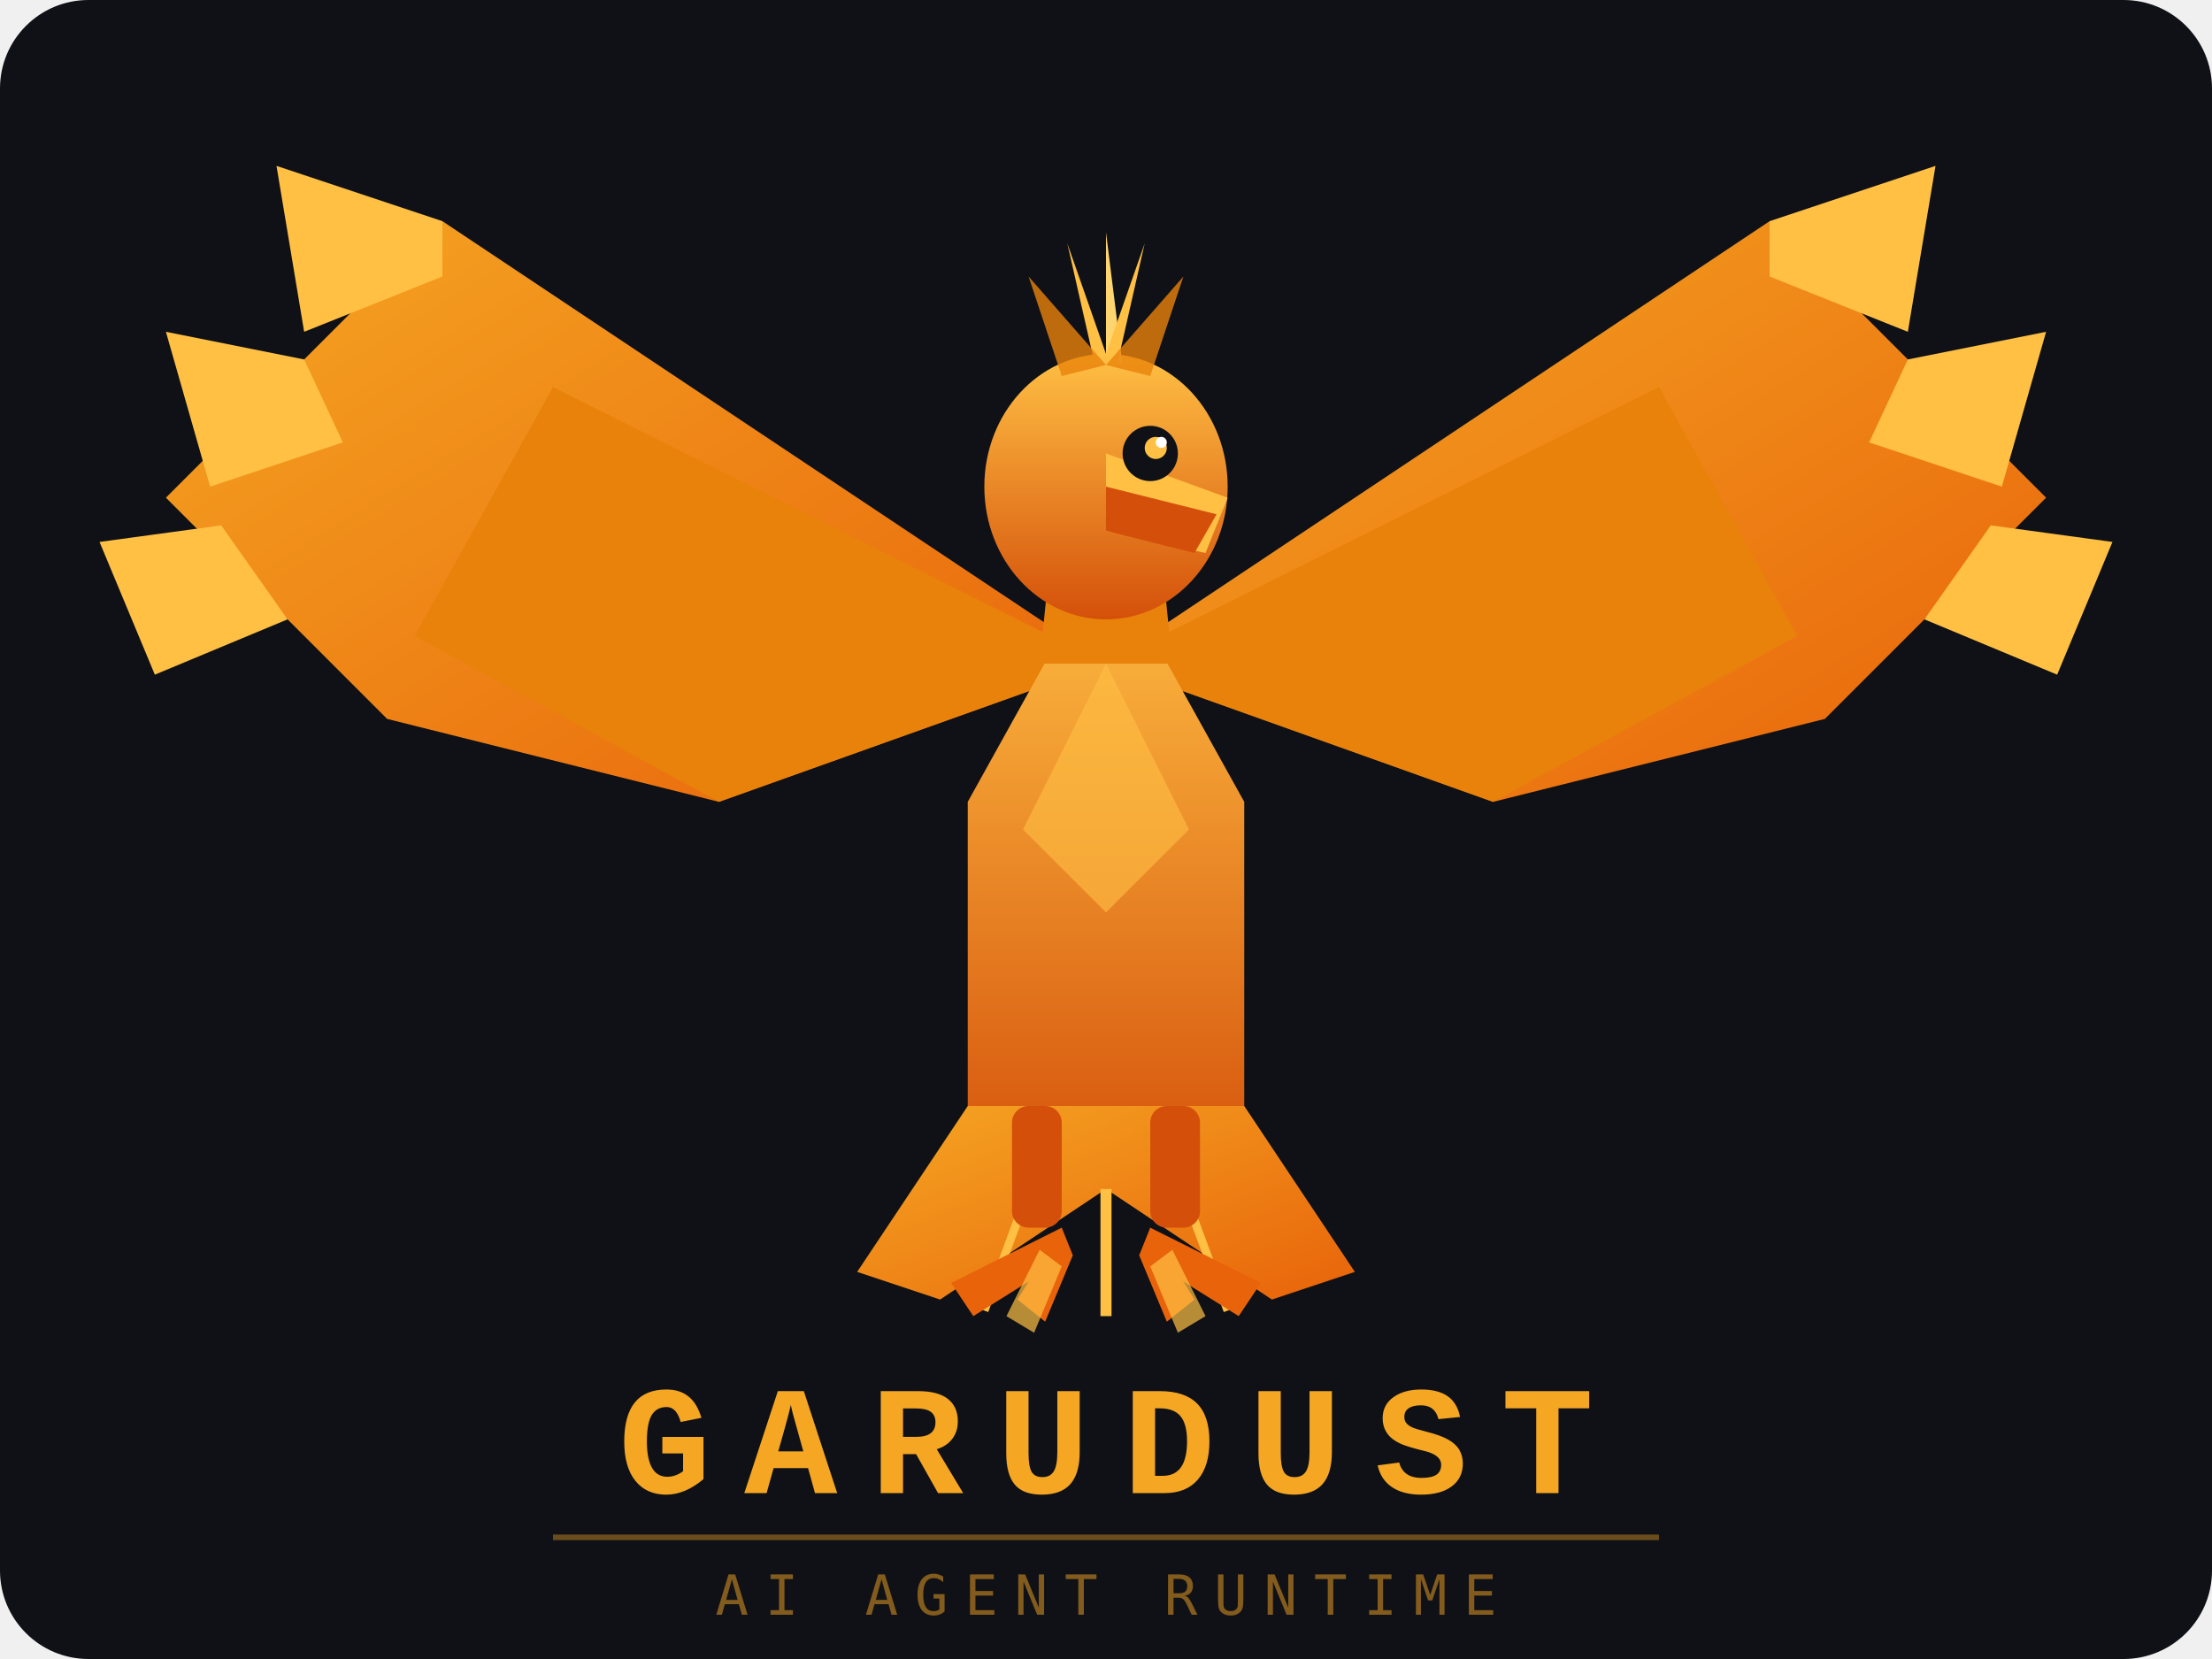
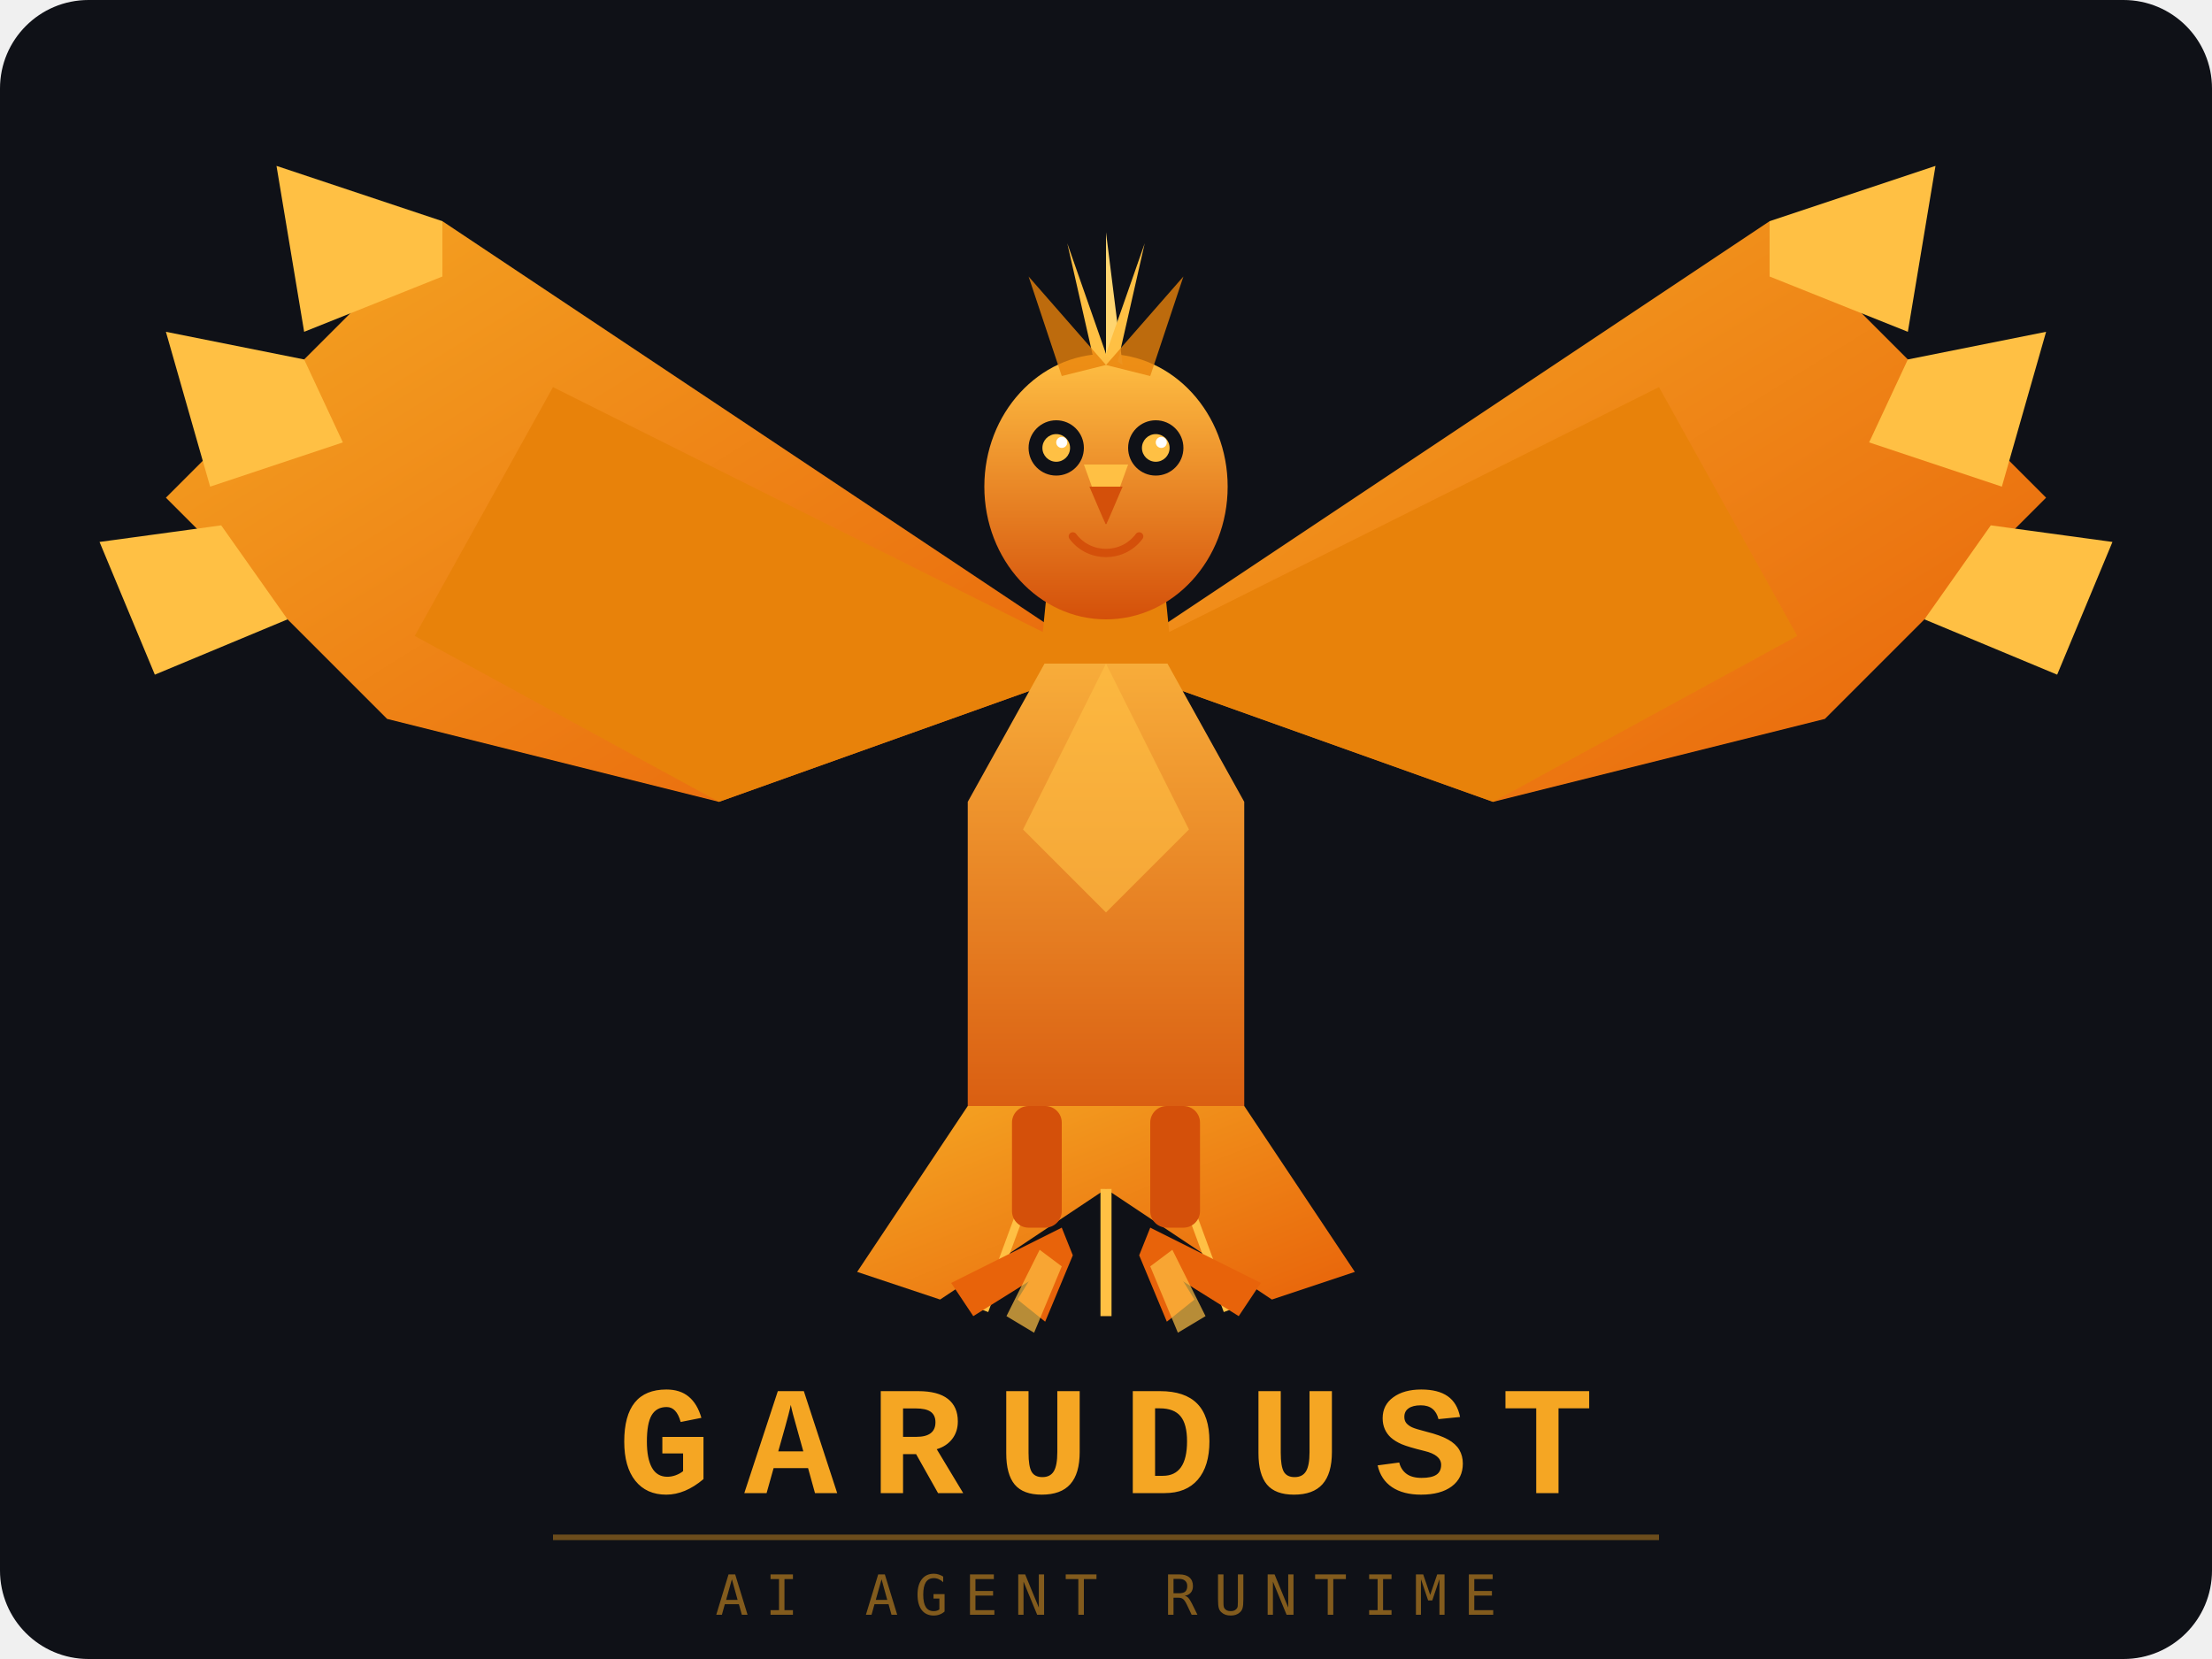
<svg xmlns="http://www.w3.org/2000/svg" viewBox="0 0 400 300" width="400" height="300">
  <defs>
    <linearGradient id="wingGrad" x1="0%" y1="0%" x2="100%" y2="100%">
      <stop offset="0%" style="stop-color:#F5A623;stop-opacity:1" />
      <stop offset="100%" style="stop-color:#E8630A;stop-opacity:1" />
    </linearGradient>
    <linearGradient id="bodyGrad" x1="0%" y1="0%" x2="0%" y2="100%">
      <stop offset="0%" style="stop-color:#FFC044;stop-opacity:1" />
      <stop offset="100%" style="stop-color:#D4500A;stop-opacity:1" />
    </linearGradient>
  </defs>
  <rect width="400" height="300" fill="#0F1117" rx="16" />
  <polygon points="200,120 80,40  30,90  70,130 130,145" fill="url(#wingGrad)" />
  <polygon points="200,120 100,70 75,115 130,145" fill="#E8820A" />
  <polygon points="200,120 320,40 370,90 330,130 270,145" fill="url(#wingGrad)" />
  <polygon points="200,120 300,70 325,115 270,145" fill="#E8820A" />
  <polygon points="80,40  50,30  55,60  80,50" fill="#FFC044" />
  <polygon points="55,65  30,60  38,88  62,80" fill="#FFC044" />
  <polygon points="40,95  18,98  28,122 52,112" fill="#FFC044" />
  <polygon points="320,40 350,30 345,60 320,50" fill="#FFC044" />
  <polygon points="345,65 370,60 362,88 338,80" fill="#FFC044" />
  <polygon points="360,95 382,98 372,122 348,112" fill="#FFC044" />
  <polygon points="200,100 175,145 175,200 200,215 225,200 225,145" fill="url(#bodyGrad)" />
  <polygon points="200,120 185,150 200,165 215,150" fill="#FFC044" opacity="0.6" />
  <polygon points="175,200 155,230 170,235 200,215 230,235 245,230 225,200" fill="url(#wingGrad)" />
  <line x1="200" y1="215" x2="200" y2="238" stroke="#FFC044" stroke-width="2" />
  <line x1="185" y1="218" x2="178" y2="237" stroke="#FFC044" stroke-width="1.5" />
  <line x1="215" y1="218" x2="222" y2="237" stroke="#FFC044" stroke-width="1.5" />
  <rect x="183" y="200" width="9" height="22" rx="3" fill="#D4500A" />
  <polygon points="192,222 172,232 176,238 192,228" fill="#E8630A" />
  <polygon points="192,222 184,235 189,239 194,227" fill="#E8630A" />
  <polygon points="188,226 182,238 187,241 192,229" fill="#FFC044" opacity="0.7" />
  <rect x="208" y="200" width="9" height="22" rx="3" fill="#D4500A" />
  <polygon points="208,222 228,232 224,238 208,228" fill="#E8630A" />
  <polygon points="208,222 216,235 211,239 206,227" fill="#E8630A" />
  <polygon points="212,226 218,238 213,241 208,229" fill="#FFC044" opacity="0.7" />
  <polygon points="190,100 210,100 212,120 188,120" fill="#E8820A" />
  <ellipse cx="200" cy="88" rx="22" ry="24" fill="url(#bodyGrad)" />
-   <polygon points="200,82 222,90 218,100 200,96" fill="#FFC044" />
-   <polygon points="200,88 220,93 216,100 200,96" fill="#D4500A" />
-   <circle cx="208" cy="82" r="5" fill="#0F1117" />
-   <circle cx="209" cy="81" r="2" fill="#FFC044" />
+   <polygon points="196,84 204,84 200,95" fill="#FFC044" />
+   <polygon points="197,88 203,88 200,95" fill="#D4500A" />
+   <path d="M 194,97 C 197,101 203,101 206,97" stroke="#D4500A" stroke-width="1.5" fill="none" stroke-linecap="round" />
+   <circle cx="191" cy="81" r="5" fill="#0F1117" />
+   <circle cx="191" cy="81" r="2.5" fill="#FFC044" />
+   <circle cx="192" cy="80" r="1" fill="white" />
+   <circle cx="209" cy="81" r="5" fill="#0F1117" />
+   <circle cx="209" cy="81" r="2.5" fill="#FFC044" />
  <circle cx="210" cy="80" r="1" fill="white" />
  <polygon points="200,64 193,44 198,66" fill="#FFC044" />
  <polygon points="200,64 200,42 203,66" fill="#FFD570" />
  <polygon points="200,64 207,44 202,66" fill="#FFC044" />
  <polygon points="200,66 186,50 192,68" fill="#E8820A" opacity="0.8" />
  <polygon points="200,66 214,50 208,68" fill="#E8820A" opacity="0.8" />
  <text x="200" y="270" font-family="'SF Mono', 'Fira Code', 'Courier New', monospace" font-size="28" font-weight="700" letter-spacing="6" text-anchor="middle" fill="#F5A623">GARUDUST</text>
  <line x1="100" y1="278" x2="300" y2="278" stroke="#F5A623" stroke-width="1" opacity="0.4" />
  <text x="200" y="292" font-family="'SF Mono', 'Fira Code', monospace" font-size="10" letter-spacing="3" text-anchor="middle" fill="#F5A623" opacity="0.5">AI AGENT RUNTIME</text>
</svg>
